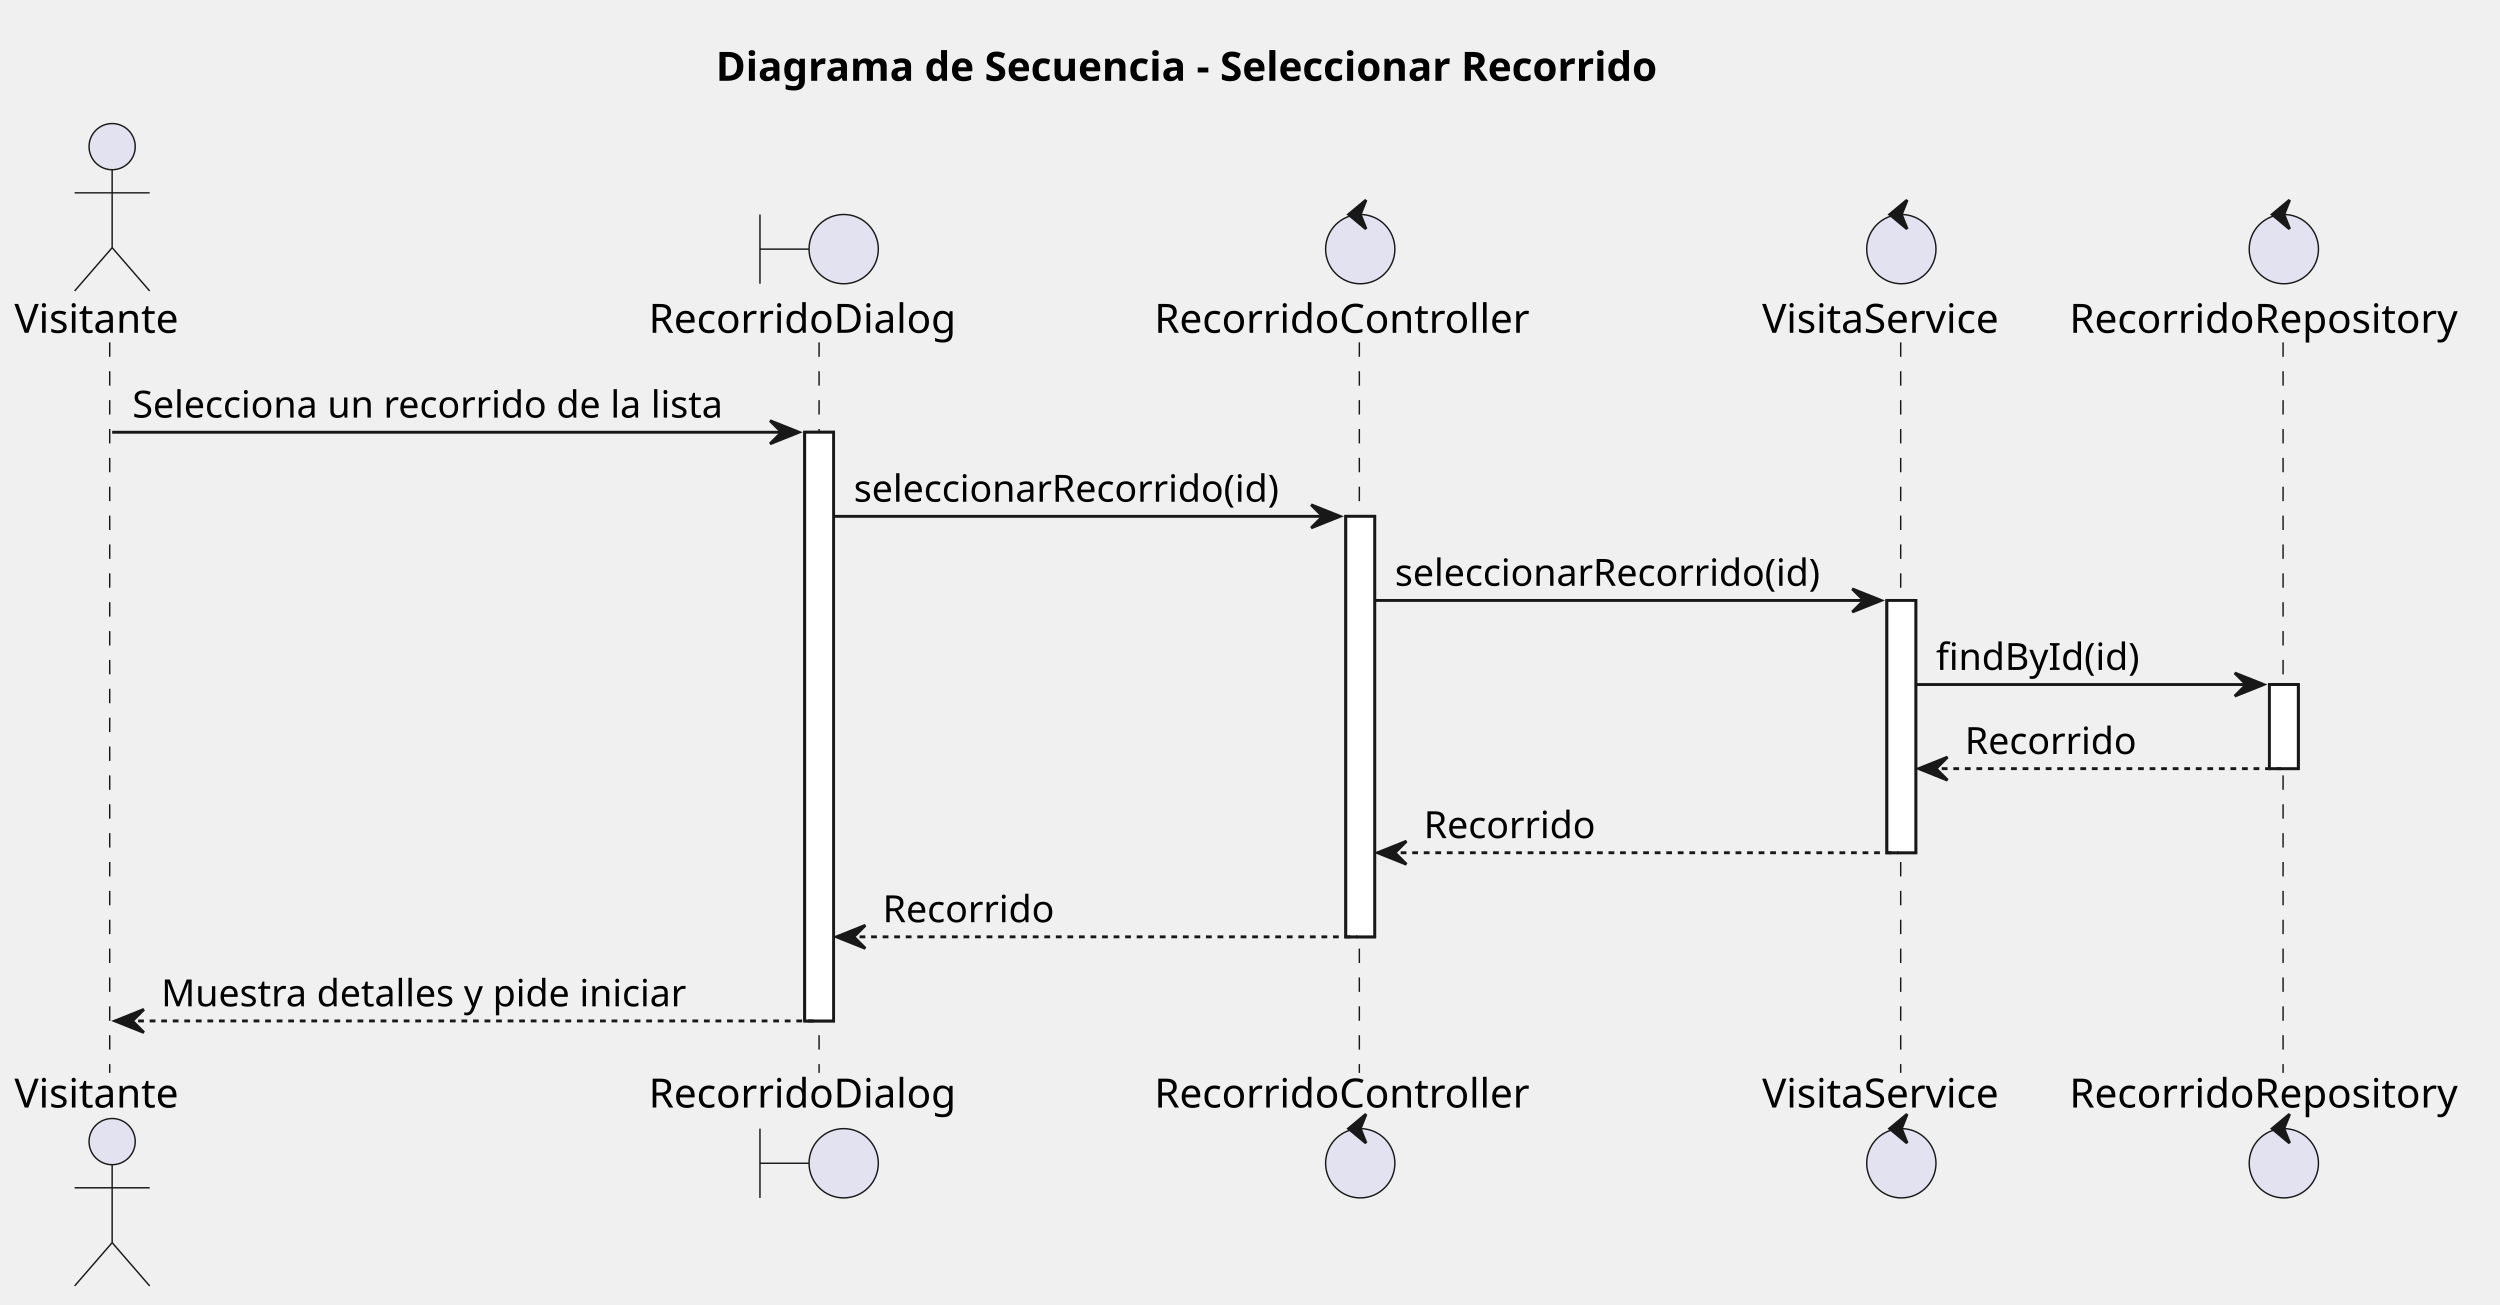
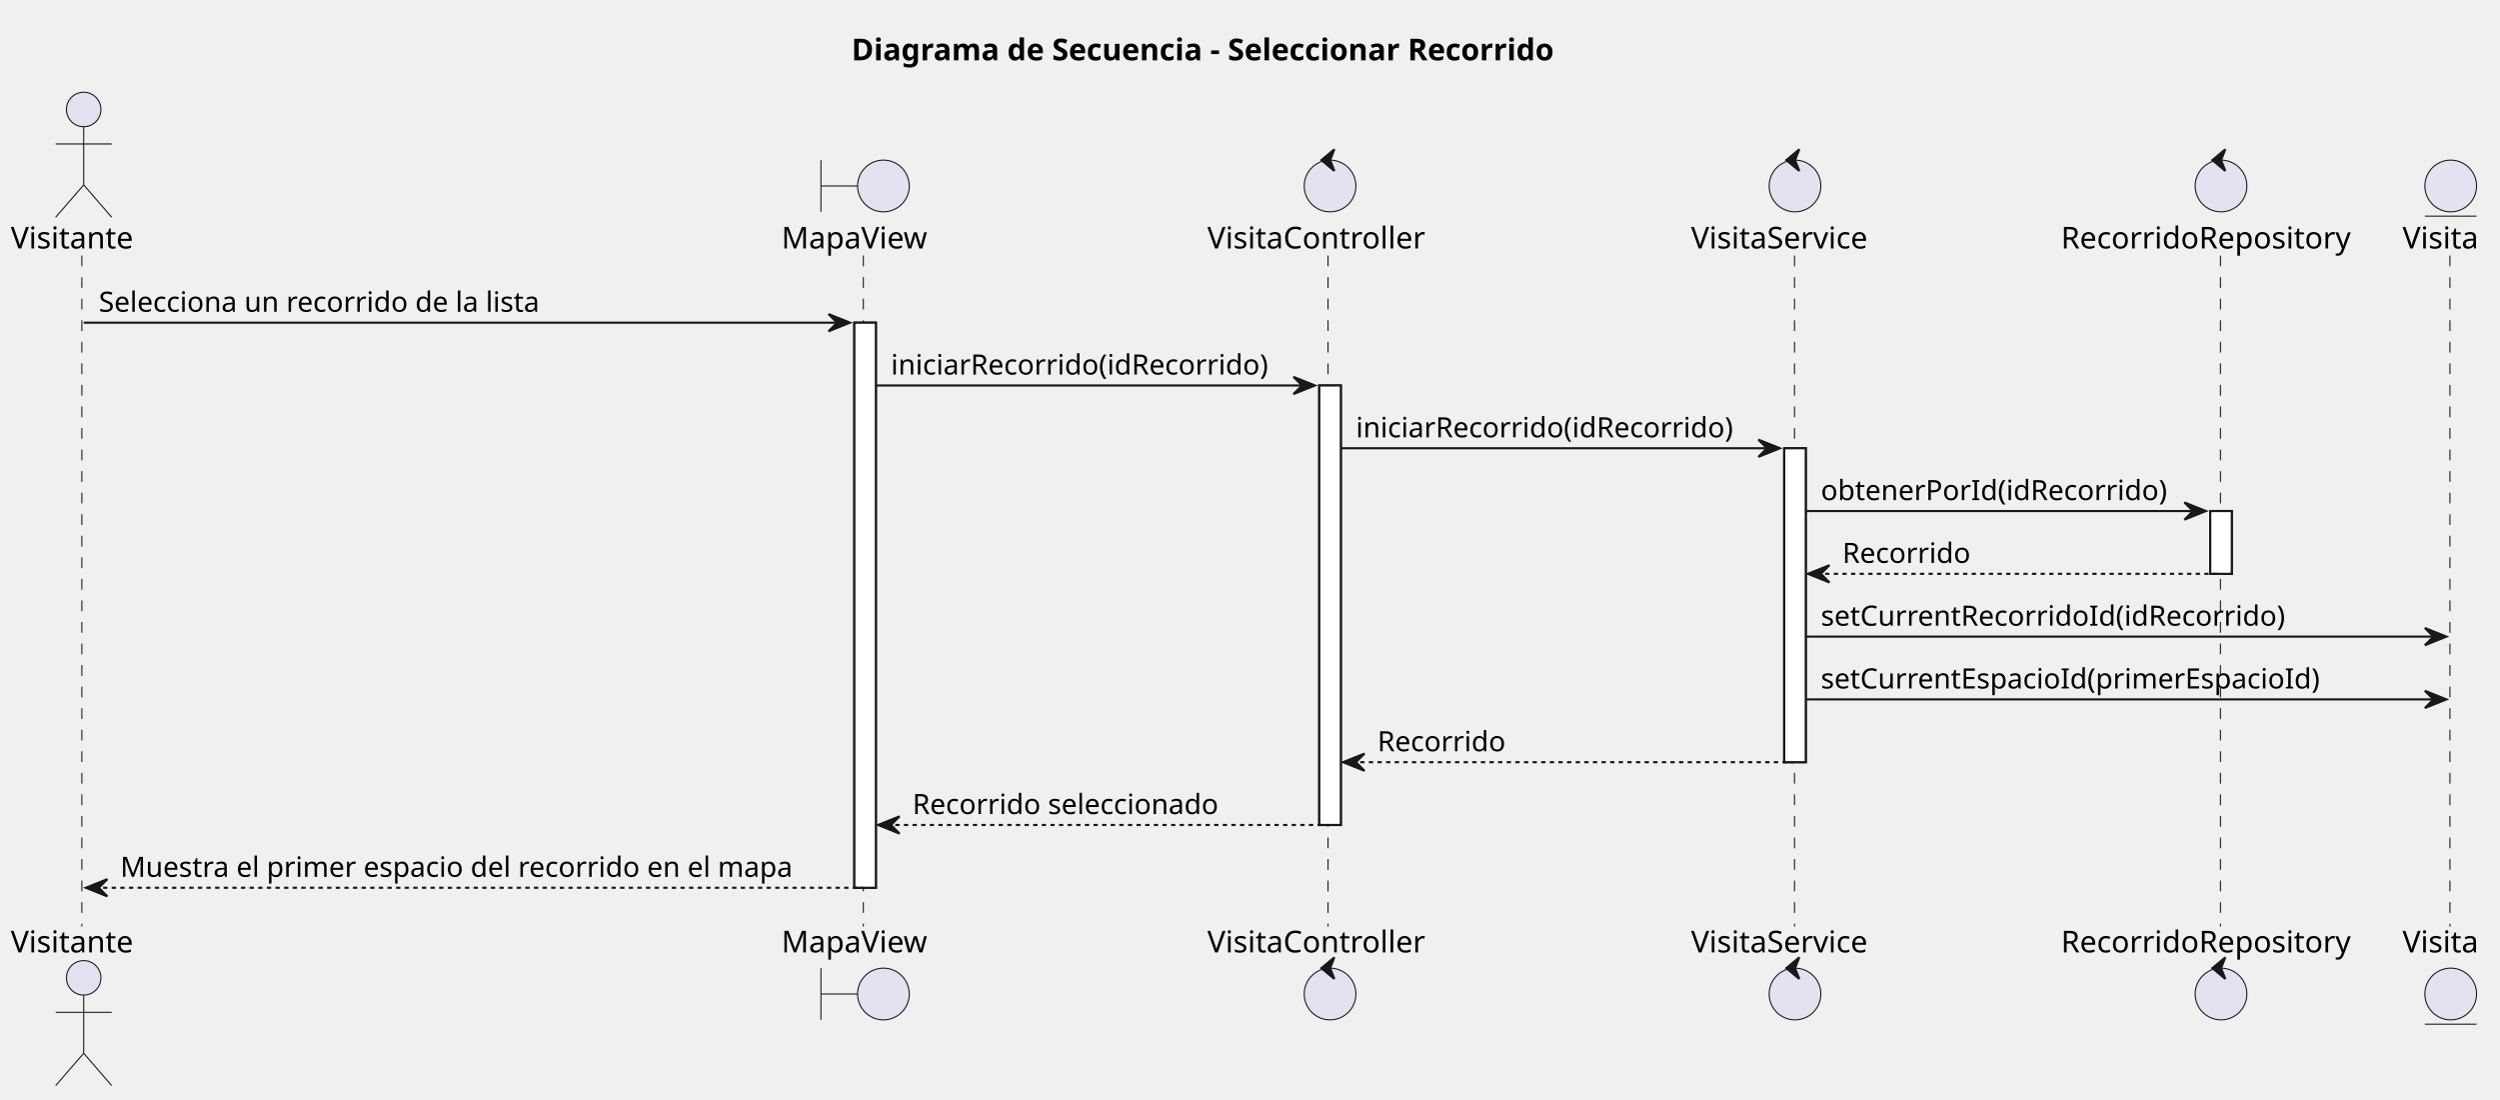
- <svg xmlns="http://www.w3.org/2000/svg" contentStyleType="text/css" data-diagram-type="SEQUENCE" height="452px" preserveAspectRatio="none" style="width:866px;height:452px;background:#FFFFFF;" version="1.1" viewBox="0 0 866 452" width="866px" zoomAndPan="magnify">
+ <svg xmlns="http://www.w3.org/2000/svg" contentStyleType="text/css" data-diagram-type="SEQUENCE" height="510px" preserveAspectRatio="none" style="width:1160px;height:510px;background:#FFFFFF;" version="1.1" viewBox="0 0 1160 510" width="1160px" zoomAndPan="magnify">
  <defs />
  <g>
-     <text fill="#000000" font-family="sans-serif" font-size="14" font-weight="bold" lengthAdjust="spacing" textLength="373.468" x="247.959" y="27.995">Diagrama de Secuencia - Seleccionar Recorrido</text>
+     <text fill="#000000" font-family="sans-serif" font-size="14" font-weight="bold" lengthAdjust="spacing" textLength="373.468" x="395.24" y="27.995">Diagrama de Secuencia - Seleccionar Recorrido</text>
    <g>
-       <rect fill="#FFFFFF" height="203.93" style="stroke:#181818;stroke-width:1;" width="10" x="278.752" y="149.727" />
+       <rect fill="#FFFFFF" height="262.195" style="stroke:#181818;stroke-width:1;" width="10" x="396.575" y="149.727" />
    </g>
    <g>
-       <rect fill="#FFFFFF" height="145.664" style="stroke:#181818;stroke-width:1;" width="10" x="466.19" y="178.859" />
+       <rect fill="#FFFFFF" height="203.93" style="stroke:#181818;stroke-width:1;" width="10" x="612.393" y="178.859" />
    </g>
    <g>
-       <rect fill="#FFFFFF" height="87.398" style="stroke:#181818;stroke-width:1;" width="10" x="653.627" y="207.992" />
+       <rect fill="#FFFFFF" height="145.664" style="stroke:#181818;stroke-width:1;" width="10" x="828.211" y="207.992" />
    </g>
    <g>
-       <rect fill="#FFFFFF" height="29.133" style="stroke:#181818;stroke-width:1;" width="10" x="786.122" y="237.125" />
+       <rect fill="#FFFFFF" height="29.133" style="stroke:#181818;stroke-width:1;" width="10" x="1025.963" y="237.125" />
    </g>
    <g>
-       <rect fill="#000000" fill-opacity="0" height="253.062" width="8" x="34.847" y="118.594" />
-       <line style="stroke:#181818;stroke-width:0.5;stroke-dasharray:5,5;" x1="38" x2="38" y1="118.594" y2="371.656" />
+       <rect fill="#000000" fill-opacity="0" height="311.328" width="8" x="34.847" y="118.594" />
+       <line style="stroke:#181818;stroke-width:0.5;stroke-dasharray:5,5;" x1="38" x2="38" y1="118.594" y2="429.922" />
    </g>
    <g>
-       <rect fill="#000000" fill-opacity="0" height="253.062" width="8" x="279.752" y="118.594" />
-       <line style="stroke:#181818;stroke-width:0.5;stroke-dasharray:5,5;" x1="283.728" x2="283.728" y1="118.594" y2="371.656" />
+       <rect fill="#000000" fill-opacity="0" height="311.328" width="8" x="397.575" y="118.594" />
+       <line style="stroke:#181818;stroke-width:0.5;stroke-dasharray:5,5;" x1="400.748" x2="400.748" y1="118.594" y2="429.922" />
    </g>
    <g>
-       <rect fill="#000000" fill-opacity="0" height="253.062" width="8" x="467.19" y="118.594" />
-       <line style="stroke:#181818;stroke-width:0.5;stroke-dasharray:5,5;" x1="470.875" x2="470.875" y1="118.594" y2="371.656" />
+       <rect fill="#000000" fill-opacity="0" height="311.328" width="8" x="613.393" y="118.594" />
+       <line style="stroke:#181818;stroke-width:0.5;stroke-dasharray:5,5;" x1="616.447" x2="616.447" y1="118.594" y2="429.922" />
    </g>
    <g>
-       <rect fill="#000000" fill-opacity="0" height="253.062" width="8" x="654.627" y="118.594" />
-       <line style="stroke:#181818;stroke-width:0.5;stroke-dasharray:5,5;" x1="658.397" x2="658.397" y1="118.594" y2="371.656" />
+       <rect fill="#000000" fill-opacity="0" height="311.328" width="8" x="829.211" y="118.594" />
+       <line style="stroke:#181818;stroke-width:0.5;stroke-dasharray:5,5;" x1="832.981" x2="832.981" y1="118.594" y2="429.922" />
    </g>
    <g>
-       <rect fill="#000000" fill-opacity="0" height="253.062" width="8" x="787.122" y="118.594" />
-       <line style="stroke:#181818;stroke-width:0.5;stroke-dasharray:5,5;" x1="790.857" x2="790.857" y1="118.594" y2="371.656" />
+       <rect fill="#000000" fill-opacity="0" height="311.328" width="8" x="1026.963" y="118.594" />
+       <line style="stroke:#181818;stroke-width:0.5;stroke-dasharray:5,5;" x1="1030.699" x2="1030.699" y1="118.594" y2="429.922" />
+     </g>
+     <g>
+       <rect fill="#000000" fill-opacity="0" height="311.328" width="8" x="1133.587" y="118.594" />
+       <line style="stroke:#181818;stroke-width:0.5;stroke-dasharray:5,5;" x1="1137.228" x2="1137.228" y1="118.594" y2="429.922" />
    </g>
    <g class="participant participant-head" data-participant="visitor">
      <text fill="#000000" font-family="sans-serif" font-size="14" lengthAdjust="spacing" textLength="61.694" x="5" y="115.292">Visitante</text>
      <ellipse cx="38.847" cy="50.797" fill="#E2E2F0" rx="8" ry="8" style="stroke:#181818;stroke-width:0.5;" />
      <path d="M38.847,58.797 L38.847,85.797 M25.847,66.797 L51.847,66.797 M38.847,85.797 L25.847,100.797 M38.847,85.797 L51.847,100.797" fill="none" style="stroke:#181818;stroke-width:0.5;" />
    </g>
    <g class="participant participant-tail" data-participant="visitor">
-       <text fill="#000000" font-family="sans-serif" font-size="14" lengthAdjust="spacing" textLength="61.694" x="5" y="383.651">Visitante</text>
-       <ellipse cx="38.847" cy="395.453" fill="#E2E2F0" rx="8" ry="8" style="stroke:#181818;stroke-width:0.5;" />
-       <path d="M38.847,403.453 L38.847,430.453 M25.847,411.453 L51.847,411.453 M38.847,430.453 L25.847,445.453 M38.847,430.453 L51.847,445.453" fill="none" style="stroke:#181818;stroke-width:0.5;" />
+       <text fill="#000000" font-family="sans-serif" font-size="14" lengthAdjust="spacing" textLength="61.694" x="5" y="441.917">Visitante</text>
+       <ellipse cx="38.847" cy="453.719" fill="#E2E2F0" rx="8" ry="8" style="stroke:#181818;stroke-width:0.5;" />
+       <path d="M38.847,461.719 L38.847,488.719 M25.847,469.719 L51.847,469.719 M38.847,488.719 L25.847,503.719 M38.847,488.719 L51.847,503.719" fill="none" style="stroke:#181818;stroke-width:0.5;" />
    </g>
    <g class="participant participant-head" data-participant="view">
-       <text fill="#000000" font-family="sans-serif" font-size="14" lengthAdjust="spacing" textLength="112.048" x="224.728" y="115.292">RecorridoDialog</text>
-       <path d="M263.252,74.297 L263.252,98.297 M263.252,86.297 L280.252,86.297" fill="none" style="stroke:#181818;stroke-width:0.5;" />
-       <ellipse cx="292.252" cy="86.297" fill="#E2E2F0" rx="12" ry="12" style="stroke:#181818;stroke-width:0.5;" />
+       <text fill="#000000" font-family="sans-serif" font-size="14" lengthAdjust="spacing" textLength="71.654" x="362.748" y="115.292">MapaView</text>
+       <path d="M381.075,74.297 L381.075,98.297 M381.075,86.297 L398.075,86.297" fill="none" style="stroke:#181818;stroke-width:0.5;" />
+       <ellipse cx="410.075" cy="86.297" fill="#E2E2F0" rx="12" ry="12" style="stroke:#181818;stroke-width:0.5;" />
    </g>
    <g class="participant participant-tail" data-participant="view">
-       <text fill="#000000" font-family="sans-serif" font-size="14" lengthAdjust="spacing" textLength="112.048" x="224.728" y="383.651">RecorridoDialog</text>
-       <path d="M263.252,390.953 L263.252,414.953 M263.252,402.953 L280.252,402.953" fill="none" style="stroke:#181818;stroke-width:0.5;" />
-       <ellipse cx="292.252" cy="402.953" fill="#E2E2F0" rx="12" ry="12" style="stroke:#181818;stroke-width:0.5;" />
+       <text fill="#000000" font-family="sans-serif" font-size="14" lengthAdjust="spacing" textLength="71.654" x="362.748" y="441.917">MapaView</text>
+       <path d="M381.075,449.219 L381.075,473.219 M381.075,461.219 L398.075,461.219" fill="none" style="stroke:#181818;stroke-width:0.5;" />
+       <ellipse cx="410.075" cy="461.219" fill="#E2E2F0" rx="12" ry="12" style="stroke:#181818;stroke-width:0.5;" />
    </g>
    <g class="participant participant-head" data-participant="controller">
-       <text fill="#000000" font-family="sans-serif" font-size="14" lengthAdjust="spacing" textLength="136.63" x="399.875" y="115.292">RecorridoController</text>
-       <ellipse cx="471.19" cy="86.297" fill="#E2E2F0" rx="12" ry="12" style="stroke:#181818;stroke-width:0.5;" />
-       <polygon fill="#181818" points="467.19,74.297,473.19,69.297,471.19,74.297,473.19,79.297,467.19,74.297" style="stroke:#181818;stroke-width:1;" />
+       <text fill="#000000" font-family="sans-serif" font-size="14" lengthAdjust="spacing" textLength="107.892" x="560.447" y="115.292">VisitaController</text>
+       <ellipse cx="617.393" cy="86.297" fill="#E2E2F0" rx="12" ry="12" style="stroke:#181818;stroke-width:0.5;" />
+       <polygon fill="#181818" points="613.393,74.297,619.393,69.297,617.393,74.297,619.393,79.297,613.393,74.297" style="stroke:#181818;stroke-width:1;" />
    </g>
    <g class="participant participant-tail" data-participant="controller">
-       <text fill="#000000" font-family="sans-serif" font-size="14" lengthAdjust="spacing" textLength="136.63" x="399.875" y="383.651">RecorridoController</text>
-       <ellipse cx="471.19" cy="402.953" fill="#E2E2F0" rx="12" ry="12" style="stroke:#181818;stroke-width:0.5;" />
-       <polygon fill="#181818" points="467.19,390.953,473.19,385.953,471.19,390.953,473.19,395.953,467.19,390.953" style="stroke:#181818;stroke-width:1;" />
+       <text fill="#000000" font-family="sans-serif" font-size="14" lengthAdjust="spacing" textLength="107.892" x="560.447" y="441.917">VisitaController</text>
+       <ellipse cx="617.393" cy="461.219" fill="#E2E2F0" rx="12" ry="12" style="stroke:#181818;stroke-width:0.5;" />
+       <polygon fill="#181818" points="613.393,449.219,619.393,444.219,617.393,449.219,619.393,454.219,613.393,449.219" style="stroke:#181818;stroke-width:1;" />
    </g>
    <g class="participant participant-head" data-participant="service">
-       <text fill="#000000" font-family="sans-serif" font-size="14" lengthAdjust="spacing" textLength="90.46" x="610.397" y="115.292">VisitaService</text>
-       <ellipse cx="658.627" cy="86.297" fill="#E2E2F0" rx="12" ry="12" style="stroke:#181818;stroke-width:0.5;" />
-       <polygon fill="#181818" points="654.627,74.297,660.627,69.297,658.627,74.297,660.627,79.297,654.627,74.297" style="stroke:#181818;stroke-width:1;" />
+       <text fill="#000000" font-family="sans-serif" font-size="14" lengthAdjust="spacing" textLength="90.46" x="784.981" y="115.292">VisitaService</text>
+       <ellipse cx="833.211" cy="86.297" fill="#E2E2F0" rx="12" ry="12" style="stroke:#181818;stroke-width:0.5;" />
+       <polygon fill="#181818" points="829.211,74.297,835.211,69.297,833.211,74.297,835.211,79.297,829.211,74.297" style="stroke:#181818;stroke-width:1;" />
    </g>
    <g class="participant participant-tail" data-participant="service">
-       <text fill="#000000" font-family="sans-serif" font-size="14" lengthAdjust="spacing" textLength="90.46" x="610.397" y="383.651">VisitaService</text>
-       <ellipse cx="658.627" cy="402.953" fill="#E2E2F0" rx="12" ry="12" style="stroke:#181818;stroke-width:0.5;" />
-       <polygon fill="#181818" points="654.627,390.953,660.627,385.953,658.627,390.953,660.627,395.953,654.627,390.953" style="stroke:#181818;stroke-width:1;" />
+       <text fill="#000000" font-family="sans-serif" font-size="14" lengthAdjust="spacing" textLength="90.46" x="784.981" y="441.917">VisitaService</text>
+       <ellipse cx="833.211" cy="461.219" fill="#E2E2F0" rx="12" ry="12" style="stroke:#181818;stroke-width:0.5;" />
+       <polygon fill="#181818" points="829.211,449.219,835.211,444.219,833.211,449.219,835.211,454.219,829.211,449.219" style="stroke:#181818;stroke-width:1;" />
    </g>
    <g class="participant participant-head" data-participant="repository">
-       <text fill="#000000" font-family="sans-serif" font-size="14" lengthAdjust="spacing" textLength="142.529" x="716.857" y="115.292">RecorridoRepository</text>
-       <ellipse cx="791.122" cy="86.297" fill="#E2E2F0" rx="12" ry="12" style="stroke:#181818;stroke-width:0.5;" />
-       <polygon fill="#181818" points="787.122,74.297,793.122,69.297,791.122,74.297,793.122,79.297,787.122,74.297" style="stroke:#181818;stroke-width:1;" />
+       <text fill="#000000" font-family="sans-serif" font-size="14" lengthAdjust="spacing" textLength="142.529" x="956.699" y="115.292">RecorridoRepository</text>
+       <ellipse cx="1030.963" cy="86.297" fill="#E2E2F0" rx="12" ry="12" style="stroke:#181818;stroke-width:0.5;" />
+       <polygon fill="#181818" points="1026.963,74.297,1032.963,69.297,1030.963,74.297,1032.963,79.297,1026.963,74.297" style="stroke:#181818;stroke-width:1;" />
    </g>
    <g class="participant participant-tail" data-participant="repository">
-       <text fill="#000000" font-family="sans-serif" font-size="14" lengthAdjust="spacing" textLength="142.529" x="716.857" y="383.651">RecorridoRepository</text>
-       <ellipse cx="791.122" cy="402.953" fill="#E2E2F0" rx="12" ry="12" style="stroke:#181818;stroke-width:0.5;" />
-       <polygon fill="#181818" points="787.122,390.953,793.122,385.953,791.122,390.953,793.122,395.953,787.122,390.953" style="stroke:#181818;stroke-width:1;" />
+       <text fill="#000000" font-family="sans-serif" font-size="14" lengthAdjust="spacing" textLength="142.529" x="956.699" y="441.917">RecorridoRepository</text>
+       <ellipse cx="1030.963" cy="461.219" fill="#E2E2F0" rx="12" ry="12" style="stroke:#181818;stroke-width:0.5;" />
+       <polygon fill="#181818" points="1026.963,449.219,1032.963,444.219,1030.963,449.219,1032.963,454.219,1026.963,449.219" style="stroke:#181818;stroke-width:1;" />
+     </g>
+     <g class="participant participant-head" data-participant="visit">
+       <text fill="#000000" font-family="sans-serif" font-size="14" lengthAdjust="spacing" textLength="38.719" x="1115.228" y="115.292">Visita</text>
+       <ellipse cx="1137.587" cy="86.297" fill="#E2E2F0" rx="12" ry="12" style="stroke:#181818;stroke-width:0.5;" />
+       <line style="stroke:#181818;stroke-width:0.5;" x1="1125.587" x2="1149.587" y1="100.297" y2="100.297" />
+     </g>
+     <g class="participant participant-tail" data-participant="visit">
+       <text fill="#000000" font-family="sans-serif" font-size="14" lengthAdjust="spacing" textLength="38.719" x="1115.228" y="441.917">Visita</text>
+       <ellipse cx="1137.587" cy="461.219" fill="#E2E2F0" rx="12" ry="12" style="stroke:#181818;stroke-width:0.5;" />
+       <line style="stroke:#181818;stroke-width:0.5;" x1="1125.587" x2="1149.587" y1="475.219" y2="475.219" />
    </g>
    <g>
-       <rect fill="#FFFFFF" height="203.93" style="stroke:#181818;stroke-width:1;" width="10" x="278.752" y="149.727" />
+       <rect fill="#FFFFFF" height="262.195" style="stroke:#181818;stroke-width:1;" width="10" x="396.575" y="149.727" />
    </g>
    <g>
-       <rect fill="#FFFFFF" height="145.664" style="stroke:#181818;stroke-width:1;" width="10" x="466.19" y="178.859" />
+       <rect fill="#FFFFFF" height="203.93" style="stroke:#181818;stroke-width:1;" width="10" x="612.393" y="178.859" />
    </g>
    <g>
-       <rect fill="#FFFFFF" height="87.398" style="stroke:#181818;stroke-width:1;" width="10" x="653.627" y="207.992" />
+       <rect fill="#FFFFFF" height="145.664" style="stroke:#181818;stroke-width:1;" width="10" x="828.211" y="207.992" />
    </g>
    <g>
-       <rect fill="#FFFFFF" height="29.133" style="stroke:#181818;stroke-width:1;" width="10" x="786.122" y="237.125" />
+       <rect fill="#FFFFFF" height="29.133" style="stroke:#181818;stroke-width:1;" width="10" x="1025.963" y="237.125" />
    </g>
    <g class="message" data-participant-1="visitor" data-participant-2="view">
-       <polygon fill="#181818" points="266.752,145.727,276.752,149.727,266.752,153.727,270.752,149.727" style="stroke:#181818;stroke-width:1;" />
-       <line style="stroke:#181818;stroke-width:1;" x1="38.847" x2="272.752" y1="149.727" y2="149.727" />
+       <polygon fill="#181818" points="384.575,145.727,394.575,149.727,384.575,153.727,388.575,149.727" style="stroke:#181818;stroke-width:1;" />
+       <line style="stroke:#181818;stroke-width:1;" x1="38.847" x2="390.575" y1="149.727" y2="149.727" />
      <text fill="#000000" font-family="sans-serif" font-size="13" lengthAdjust="spacing" textLength="220.905" x="45.847" y="144.661">Selecciona un recorrido de la lista</text>
    </g>
    <g class="message" data-participant-1="view" data-participant-2="controller">
-       <polygon fill="#181818" points="454.19,174.859,464.19,178.859,454.19,182.859,458.19,178.859" style="stroke:#181818;stroke-width:1;" />
-       <line style="stroke:#181818;stroke-width:1;" x1="288.752" x2="460.19" y1="178.859" y2="178.859" />
-       <text fill="#000000" font-family="sans-serif" font-size="13" lengthAdjust="spacing" textLength="158.438" x="295.752" y="173.793">seleccionarRecorrido(id)</text>
+       <polygon fill="#181818" points="600.393,174.859,610.393,178.859,600.393,182.859,604.393,178.859" style="stroke:#181818;stroke-width:1;" />
+       <line style="stroke:#181818;stroke-width:1;" x1="406.575" x2="606.393" y1="178.859" y2="178.859" />
+       <text fill="#000000" font-family="sans-serif" font-size="13" lengthAdjust="spacing" textLength="186.818" x="413.575" y="173.793">iniciarRecorrido(idRecorrido)</text>
    </g>
    <g class="message" data-participant-1="controller" data-participant-2="service">
-       <polygon fill="#181818" points="641.627,203.992,651.627,207.992,641.627,211.992,645.627,207.992" style="stroke:#181818;stroke-width:1;" />
-       <line style="stroke:#181818;stroke-width:1;" x1="476.19" x2="647.627" y1="207.992" y2="207.992" />
-       <text fill="#000000" font-family="sans-serif" font-size="13" lengthAdjust="spacing" textLength="158.438" x="483.19" y="202.926">seleccionarRecorrido(id)</text>
+       <polygon fill="#181818" points="816.211,203.992,826.211,207.992,816.211,211.992,820.211,207.992" style="stroke:#181818;stroke-width:1;" />
+       <line style="stroke:#181818;stroke-width:1;" x1="622.393" x2="822.211" y1="207.992" y2="207.992" />
+       <text fill="#000000" font-family="sans-serif" font-size="13" lengthAdjust="spacing" textLength="186.818" x="629.393" y="202.926">iniciarRecorrido(idRecorrido)</text>
    </g>
    <g class="message" data-participant-1="service" data-participant-2="repository">
-       <polygon fill="#181818" points="774.122,233.125,784.122,237.125,774.122,241.125,778.122,237.125" style="stroke:#181818;stroke-width:1;" />
-       <line style="stroke:#181818;stroke-width:1;" x1="663.627" x2="780.122" y1="237.125" y2="237.125" />
-       <text fill="#000000" font-family="sans-serif" font-size="13" lengthAdjust="spacing" textLength="75.385" x="670.627" y="232.059">findById(id)</text>
+       <polygon fill="#181818" points="1013.963,233.125,1023.963,237.125,1013.963,241.125,1017.963,237.125" style="stroke:#181818;stroke-width:1;" />
+       <line style="stroke:#181818;stroke-width:1;" x1="838.211" x2="1019.963" y1="237.125" y2="237.125" />
+       <text fill="#000000" font-family="sans-serif" font-size="13" lengthAdjust="spacing" textLength="168.752" x="845.211" y="232.059">obtenerPorId(idRecorrido)</text>
    </g>
    <g class="message" data-participant-1="repository" data-participant-2="service">
-       <polygon fill="#181818" points="674.627,262.258,664.627,266.258,674.627,270.258,670.627,266.258" style="stroke:#181818;stroke-width:1;" />
-       <line style="stroke:#181818;stroke-width:1;stroke-dasharray:2,2;" x1="668.627" x2="790.122" y1="266.258" y2="266.258" />
-       <text fill="#000000" font-family="sans-serif" font-size="13" lengthAdjust="spacing" textLength="62.639" x="680.627" y="261.192">Recorrido</text>
+       <polygon fill="#181818" points="849.211,262.258,839.211,266.258,849.211,270.258,845.211,266.258" style="stroke:#181818;stroke-width:1;" />
+       <line style="stroke:#181818;stroke-width:1;stroke-dasharray:2,2;" x1="843.211" x2="1029.963" y1="266.258" y2="266.258" />
+       <text fill="#000000" font-family="sans-serif" font-size="13" lengthAdjust="spacing" textLength="62.639" x="855.211" y="261.192">Recorrido</text>
+     </g>
+     <g class="message" data-participant-1="service" data-participant-2="visit">
+       <polygon fill="#181818" points="1125.587,291.391,1135.587,295.391,1125.587,299.391,1129.587,295.391" style="stroke:#181818;stroke-width:1;" />
+       <line style="stroke:#181818;stroke-width:1;" x1="838.211" x2="1131.587" y1="295.391" y2="295.391" />
+       <text fill="#000000" font-family="sans-serif" font-size="13" lengthAdjust="spacing" textLength="228.579" x="845.211" y="290.325">setCurrentRecorridoId(idRecorrido)</text>
+     </g>
+     <g class="message" data-participant-1="service" data-participant-2="visit">
+       <polygon fill="#181818" points="1125.587,320.523,1135.587,324.523,1125.587,328.523,1129.587,324.523" style="stroke:#181818;stroke-width:1;" />
+       <line style="stroke:#181818;stroke-width:1;" x1="838.211" x2="1131.587" y1="324.523" y2="324.523" />
+       <text fill="#000000" font-family="sans-serif" font-size="13" lengthAdjust="spacing" textLength="246.575" x="845.211" y="319.457">setCurrentEspacioId(primerEspacioId)</text>
    </g>
    <g class="message" data-participant-1="service" data-participant-2="controller">
-       <polygon fill="#181818" points="487.19,291.391,477.19,295.391,487.19,299.391,483.19,295.391" style="stroke:#181818;stroke-width:1;" />
-       <line style="stroke:#181818;stroke-width:1;stroke-dasharray:2,2;" x1="481.19" x2="657.627" y1="295.391" y2="295.391" />
-       <text fill="#000000" font-family="sans-serif" font-size="13" lengthAdjust="spacing" textLength="62.639" x="493.19" y="290.325">Recorrido</text>
+       <polygon fill="#181818" points="633.393,349.656,623.393,353.656,633.393,357.656,629.393,353.656" style="stroke:#181818;stroke-width:1;" />
+       <line style="stroke:#181818;stroke-width:1;stroke-dasharray:2,2;" x1="627.393" x2="832.211" y1="353.656" y2="353.656" />
+       <text fill="#000000" font-family="sans-serif" font-size="13" lengthAdjust="spacing" textLength="62.639" x="639.393" y="348.59">Recorrido</text>
    </g>
    <g class="message" data-participant-1="controller" data-participant-2="view">
-       <polygon fill="#181818" points="299.752,320.523,289.752,324.523,299.752,328.523,295.752,324.523" style="stroke:#181818;stroke-width:1;" />
-       <line style="stroke:#181818;stroke-width:1;stroke-dasharray:2,2;" x1="293.752" x2="470.19" y1="324.523" y2="324.523" />
-       <text fill="#000000" font-family="sans-serif" font-size="13" lengthAdjust="spacing" textLength="62.639" x="305.752" y="319.457">Recorrido</text>
+       <polygon fill="#181818" points="417.575,378.789,407.575,382.789,417.575,386.789,413.575,382.789" style="stroke:#181818;stroke-width:1;" />
+       <line style="stroke:#181818;stroke-width:1;stroke-dasharray:2,2;" x1="411.575" x2="616.393" y1="382.789" y2="382.789" />
+       <text fill="#000000" font-family="sans-serif" font-size="13" lengthAdjust="spacing" textLength="151.423" x="423.575" y="377.723">Recorrido seleccionado</text>
    </g>
    <g class="message" data-participant-1="view" data-participant-2="visitor">
-       <polygon fill="#181818" points="49.847,349.656,39.847,353.656,49.847,357.656,45.847,353.656" style="stroke:#181818;stroke-width:1;" />
-       <line style="stroke:#181818;stroke-width:1;stroke-dasharray:2,2;" x1="43.847" x2="282.752" y1="353.656" y2="353.656" />
-       <text fill="#000000" font-family="sans-serif" font-size="13" lengthAdjust="spacing" textLength="195.812" x="55.847" y="348.59">Muestra detalles y pide iniciar</text>
+       <polygon fill="#181818" points="49.847,407.922,39.847,411.922,49.847,415.922,45.847,411.922" style="stroke:#181818;stroke-width:1;" />
+       <line style="stroke:#181818;stroke-width:1;stroke-dasharray:2,2;" x1="43.847" x2="400.575" y1="411.922" y2="411.922" />
+       <text fill="#000000" font-family="sans-serif" font-size="13" lengthAdjust="spacing" textLength="333.728" x="55.847" y="406.856">Muestra el primer espacio del recorrido en el mapa</text>
    </g>
  </g>
</svg>
